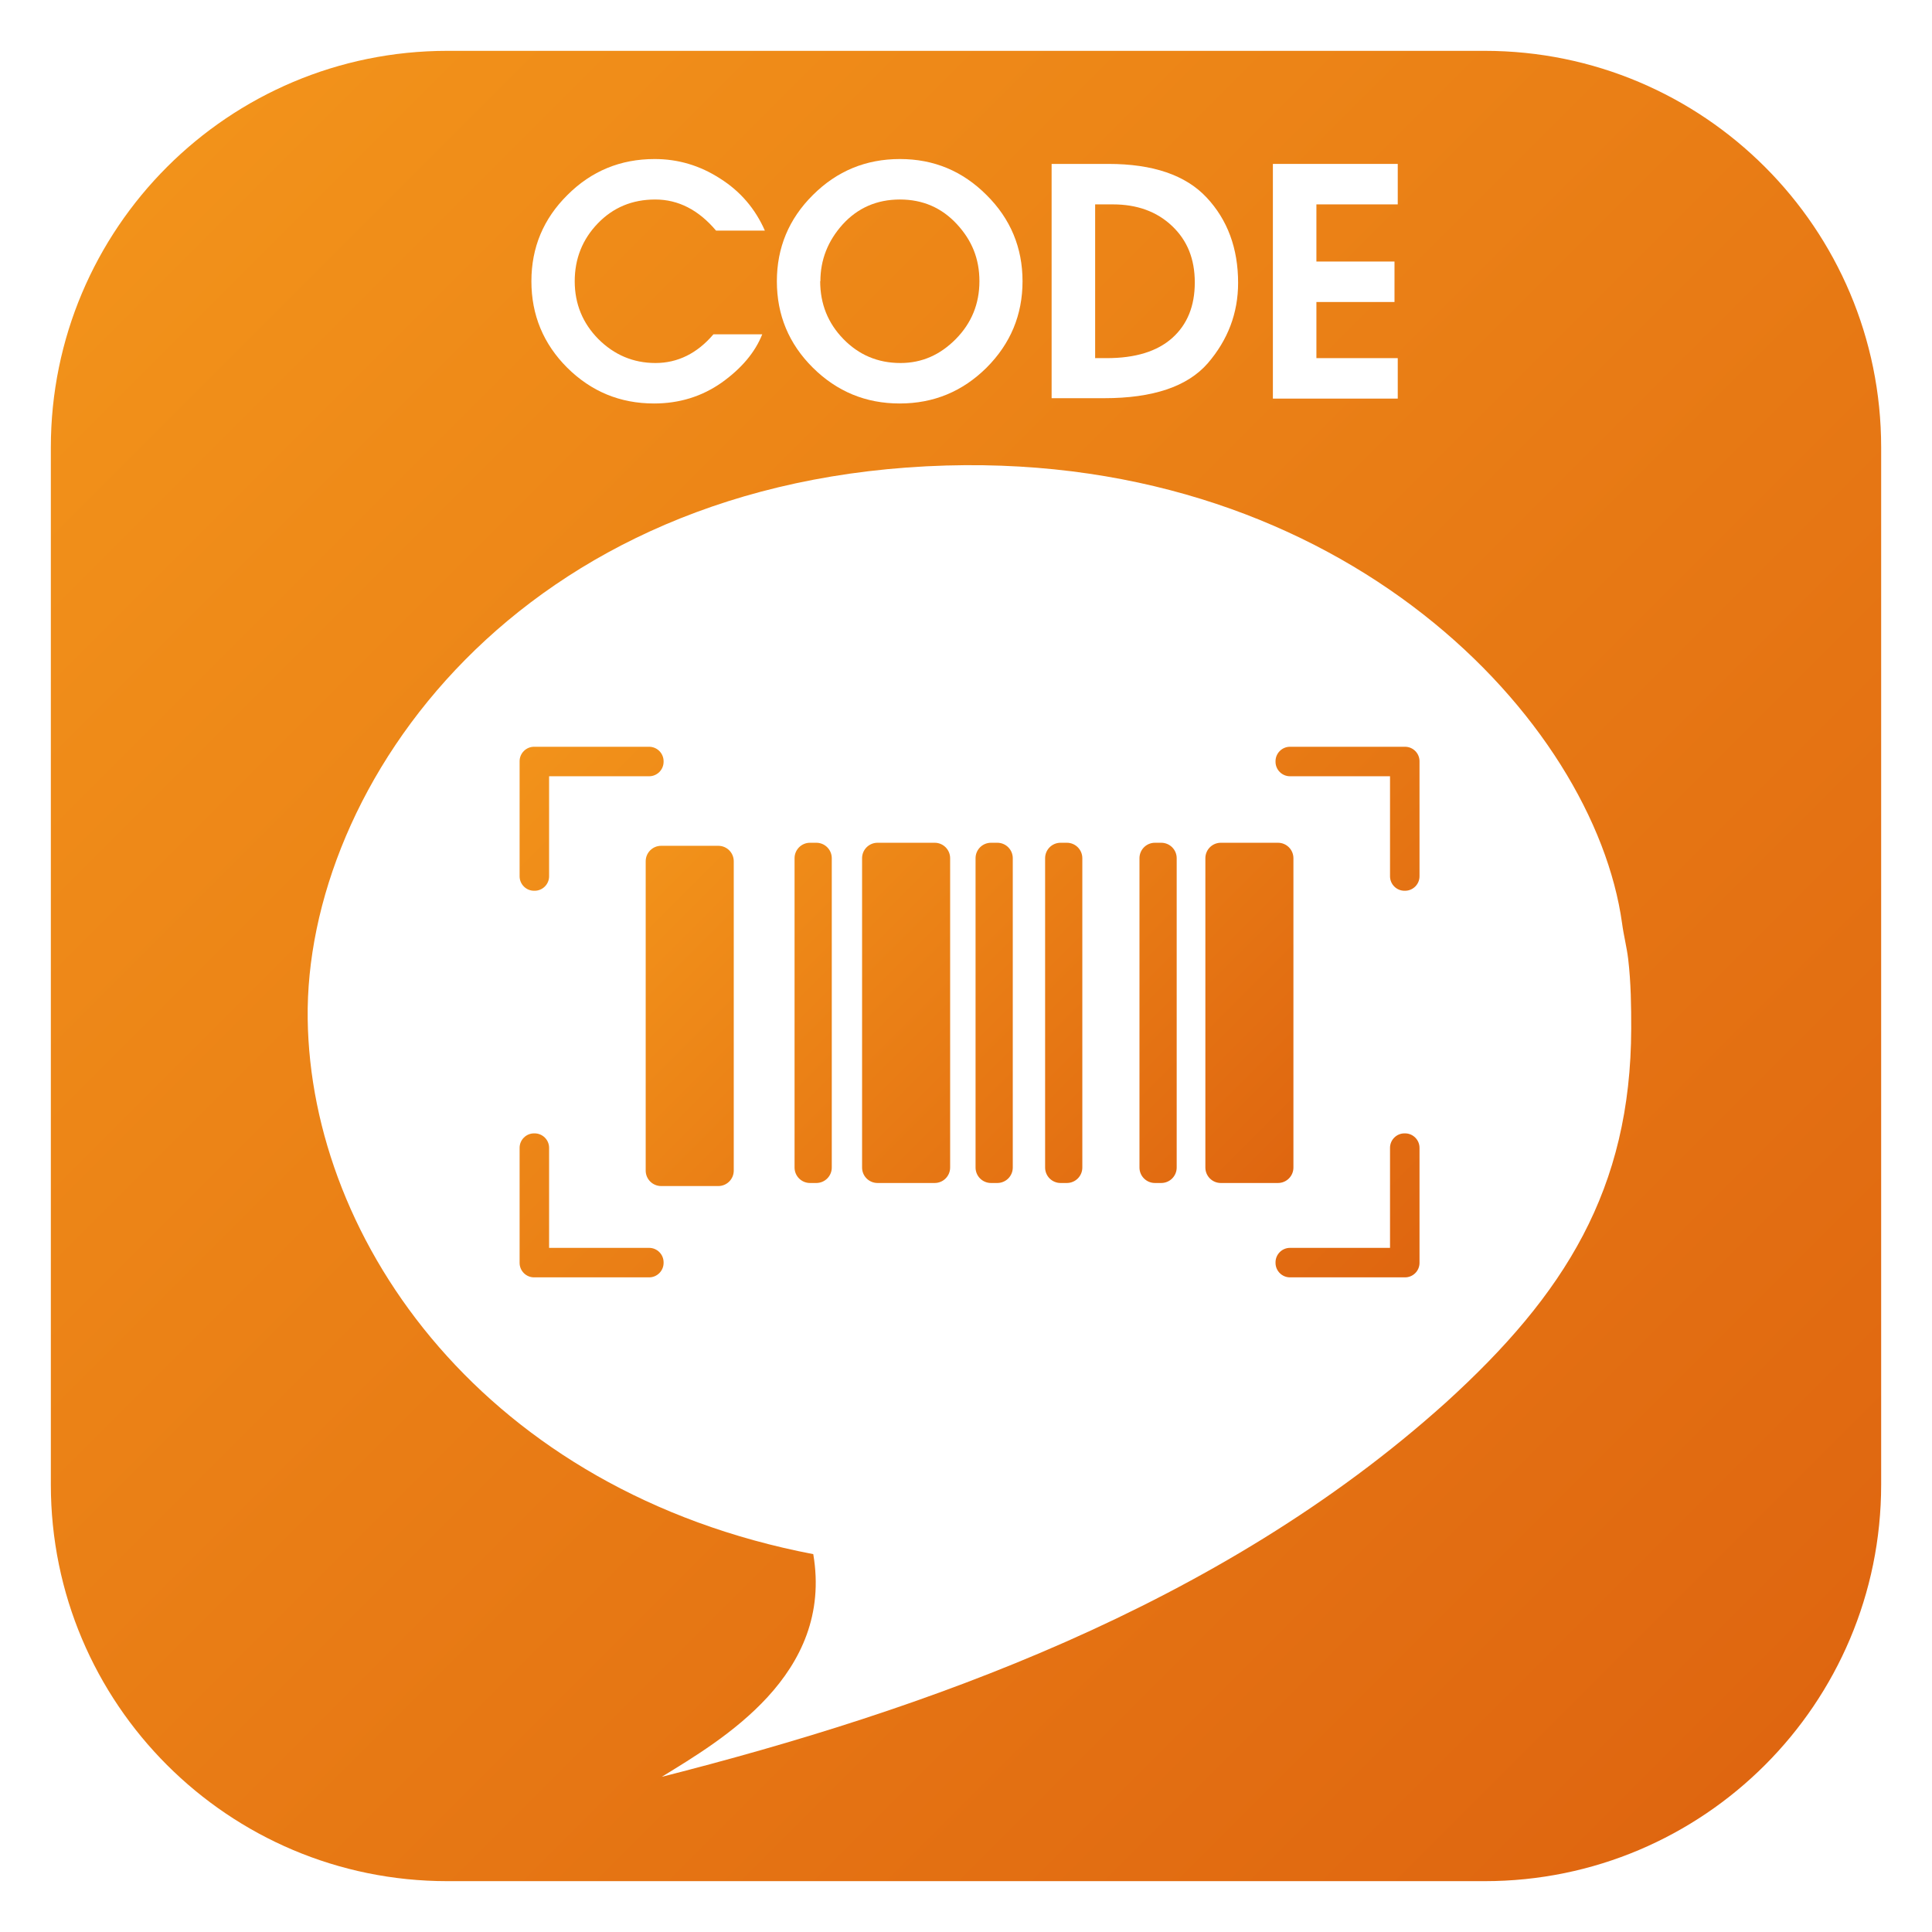
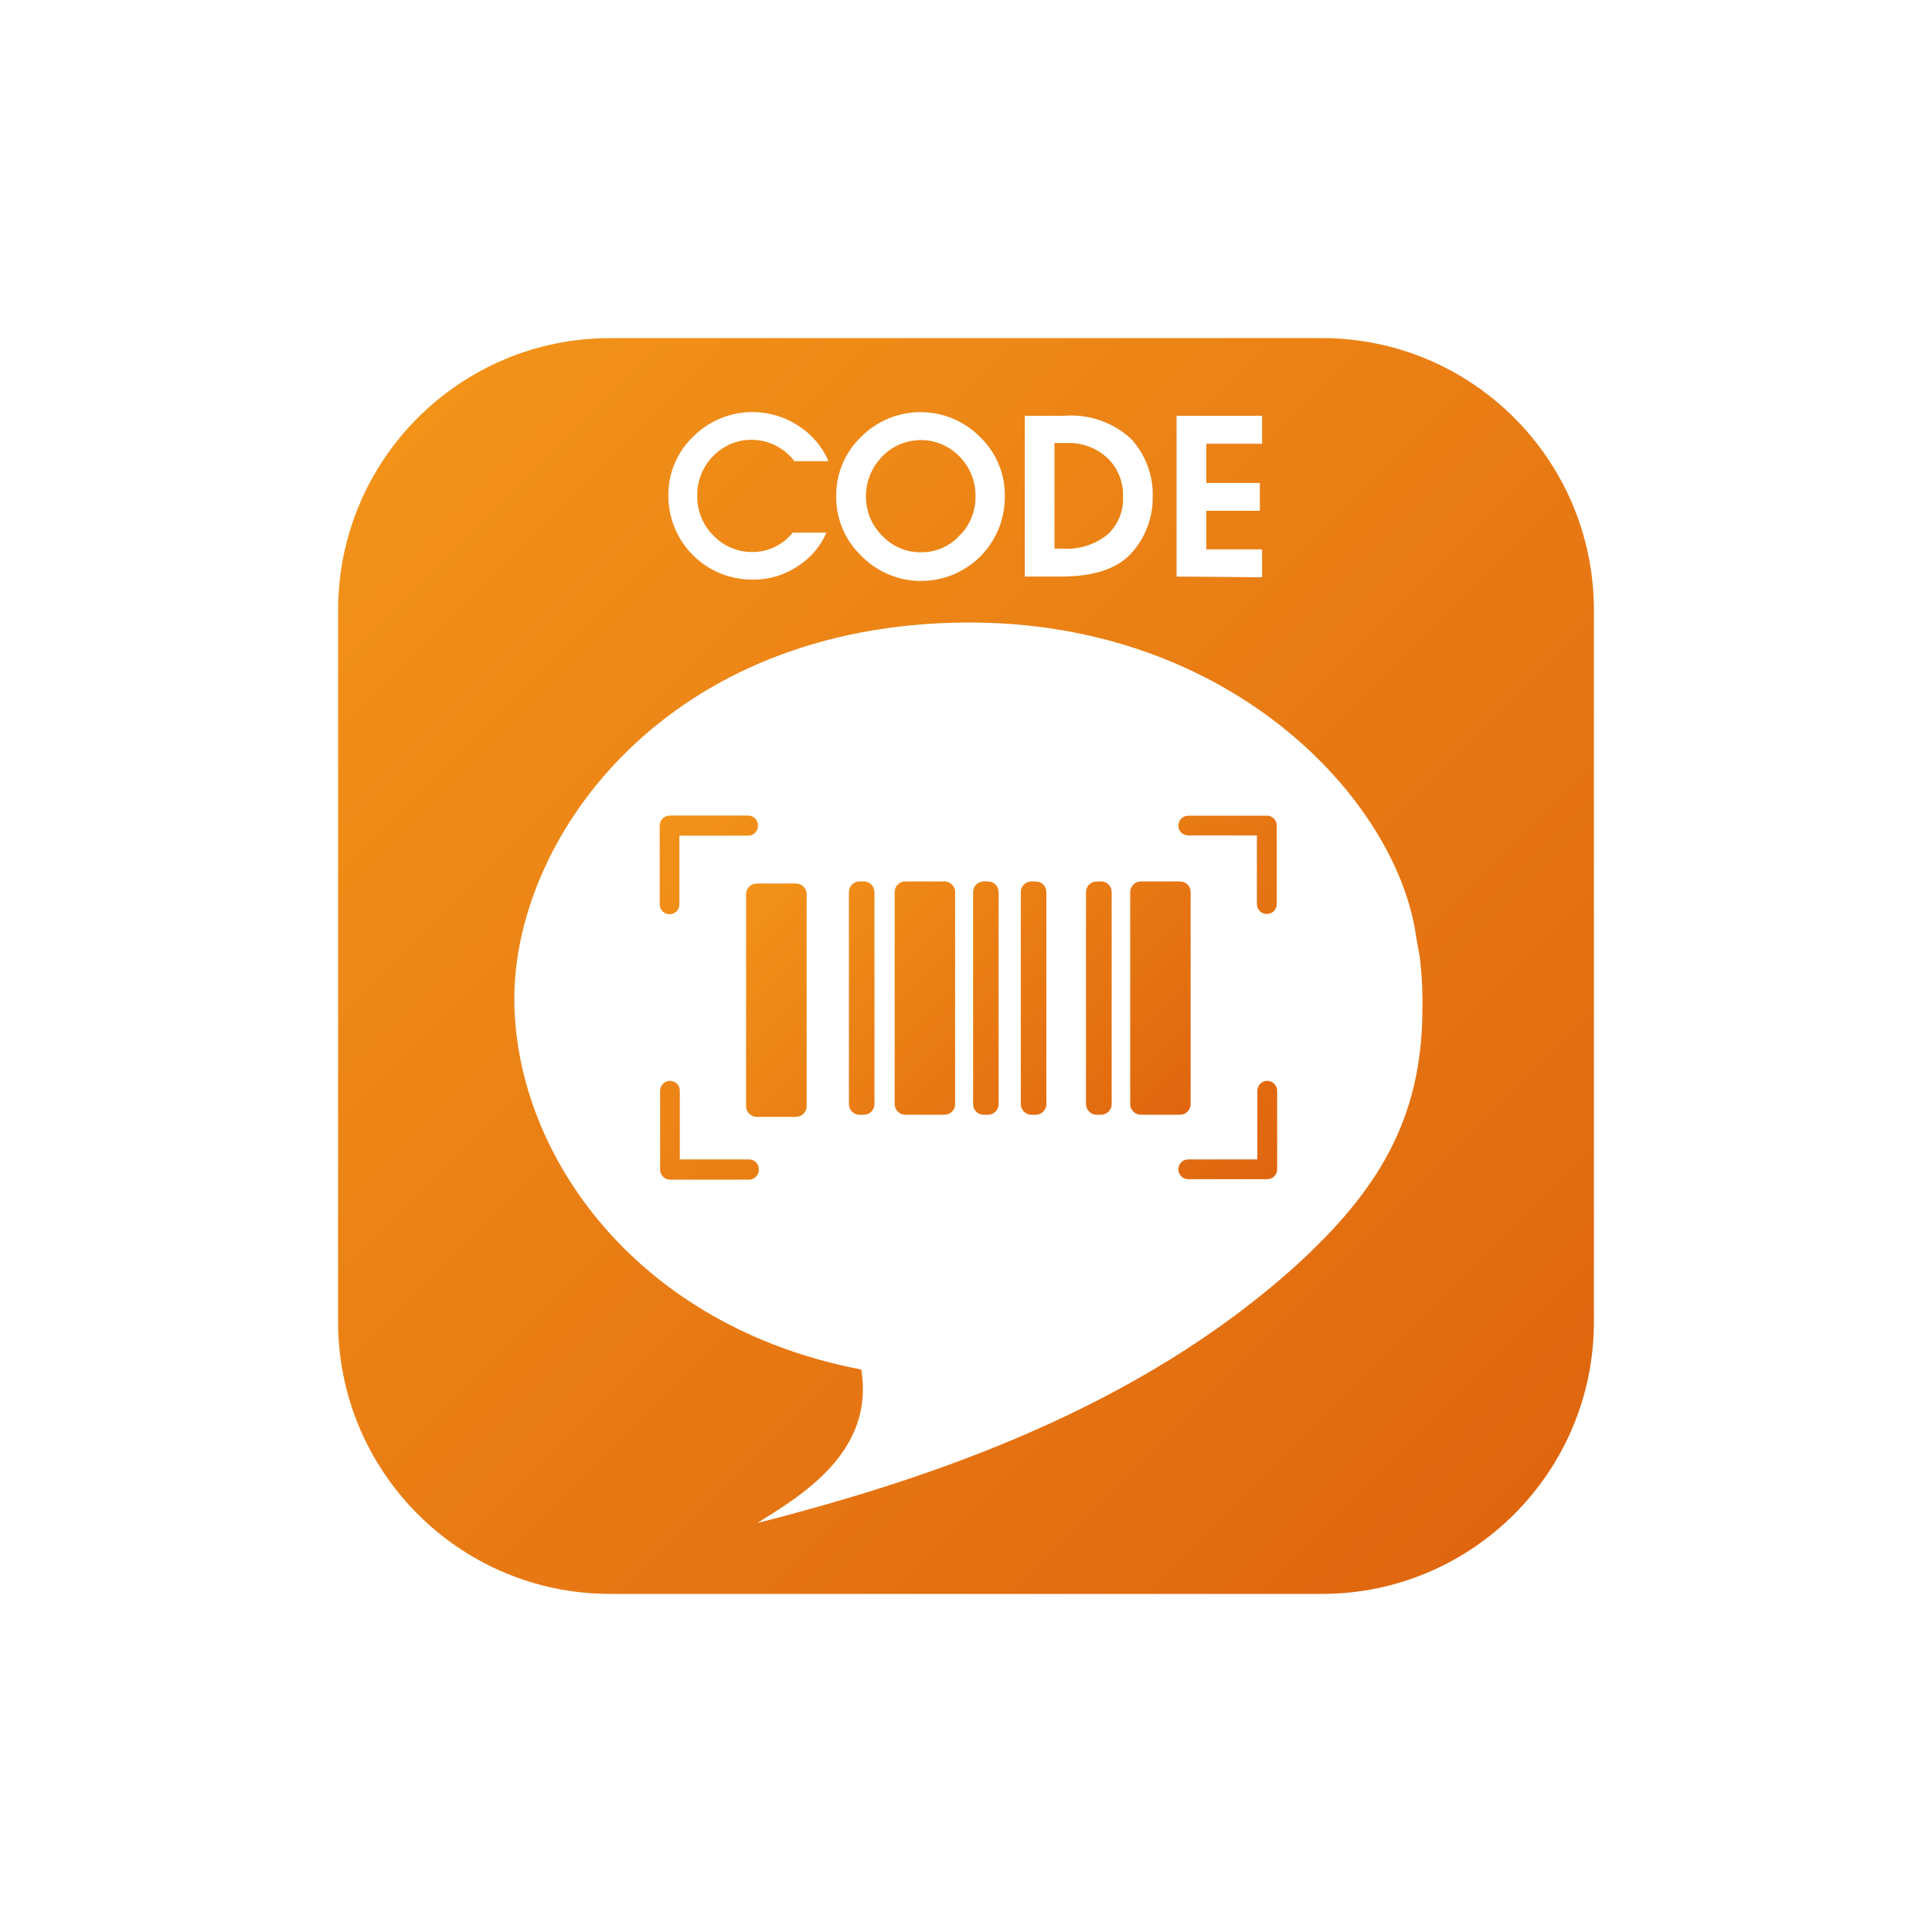
- <svg xmlns="http://www.w3.org/2000/svg" xmlns:xlink="http://www.w3.org/1999/xlink" id="Layer_2" data-name="Layer 2" viewBox="0 0 95 95">
+ <svg xmlns="http://www.w3.org/2000/svg" width="200" height="200" viewBox="0 0 200 200" fill="none">
+   <rect width="200" height="200" fill="white" />
+   <g clip-path="url(#clip0_835_3220)">
+     <path d="M136.833 35H63.167C47.611 35 35 47.611 35 63.167V136.833C35 152.389 47.611 165 63.167 165H136.833C152.389 165 165 152.389 165 136.833V63.167C165 47.611 152.389 35 136.833 35Z" fill="url(#paint0_linear_835_3220)" />
+     <path d="M146.599 96.967C144.606 82.667 126.911 63.643 98.557 64.467C68.224 65.333 53.014 87.246 53.245 103.77C53.461 119.659 65.942 137.325 89.154 141.773C90.598 150.44 82.654 154.976 78.393 157.662C96.896 152.953 117.927 145.63 134.076 131.085C142.54 123.4 147.22 115.932 147.249 104.507C147.282 102.857 147.209 101.207 147.033 99.567C146.946 98.657 146.715 97.833 146.599 96.967Z" fill="white" />
+     <path fill-rule="evenodd" clip-rule="evenodd" d="M82.406 91.463H78.332C78.041 91.463 77.762 91.579 77.556 91.785C77.35 91.991 77.234 92.27 77.234 92.561V114.517C77.234 114.808 77.35 115.087 77.556 115.293C77.762 115.499 78.041 115.614 78.332 115.614H82.406C82.697 115.614 82.976 115.499 83.182 115.293C83.388 115.087 83.503 114.808 83.503 114.517V92.561C83.503 92.27 83.388 91.991 83.182 91.785C82.976 91.579 82.697 91.463 82.406 91.463ZM122.157 91.247H118.098C117.807 91.247 117.527 91.362 117.321 91.568C117.116 91.774 117 92.053 117 92.344V114.3C117 114.591 117.116 114.87 117.321 115.076C117.527 115.282 117.807 115.398 118.098 115.398H122.157C122.448 115.398 122.727 115.282 122.933 115.076C123.139 114.87 123.254 114.591 123.254 114.3V92.344C123.254 92.053 123.139 91.774 122.933 91.568C122.727 91.362 122.448 91.247 122.157 91.247ZM107.221 91.247H106.773C106.482 91.247 106.203 91.362 105.997 91.568C105.791 91.774 105.675 92.053 105.675 92.344V114.3C105.675 114.591 105.791 114.87 105.997 115.076C106.203 115.282 106.482 115.398 106.773 115.398H107.221C107.512 115.398 107.791 115.282 107.997 115.076C108.203 114.87 108.319 114.591 108.319 114.3V92.344C108.319 92.053 108.203 91.774 107.997 91.568C107.791 91.362 107.512 91.247 107.221 91.247ZM102.281 91.247H101.833C101.542 91.247 101.263 91.362 101.057 91.568C100.851 91.774 100.735 92.053 100.735 92.344V114.3C100.735 114.591 100.851 114.87 101.057 115.076C101.263 115.282 101.542 115.398 101.833 115.398H102.281C102.572 115.398 102.851 115.282 103.057 115.076C103.263 114.87 103.379 114.591 103.379 114.3V92.344C103.379 92.195 103.349 92.048 103.29 91.91C103.231 91.773 103.145 91.65 103.037 91.547C102.929 91.444 102.801 91.365 102.661 91.313C102.521 91.261 102.372 91.239 102.223 91.247H102.281ZM89.425 91.247H88.978C88.687 91.247 88.407 91.362 88.201 91.568C87.996 91.774 87.88 92.053 87.88 92.344V114.3C87.88 114.591 87.996 114.87 88.201 115.076C88.407 115.282 88.687 115.398 88.978 115.398H89.425C89.717 115.398 89.996 115.282 90.202 115.076C90.408 114.87 90.523 114.591 90.523 114.3V92.344C90.523 92.195 90.493 92.048 90.434 91.91C90.376 91.773 90.29 91.65 90.182 91.547C90.073 91.444 89.945 91.365 89.806 91.313C89.666 91.261 89.517 91.239 89.368 91.247H89.425ZM113.981 91.247H113.533C113.241 91.247 112.96 91.362 112.752 91.567C112.544 91.773 112.425 92.052 112.421 92.344V114.3C112.425 114.592 112.544 114.872 112.752 115.077C112.96 115.283 113.241 115.398 113.533 115.398H113.981C114.272 115.398 114.551 115.282 114.757 115.076C114.963 114.87 115.079 114.591 115.079 114.3V92.344C115.08 92.19 115.048 92.037 114.986 91.896C114.923 91.754 114.832 91.628 114.718 91.524C114.603 91.421 114.468 91.342 114.321 91.294C114.174 91.247 114.019 91.23 113.865 91.247H113.981ZM97.89 91.247H93.716C93.424 91.247 93.145 91.362 92.939 91.568C92.733 91.774 92.618 92.053 92.618 92.344V114.3C92.618 114.591 92.733 114.87 92.939 115.076C93.145 115.282 93.424 115.398 93.716 115.398H97.774C98.066 115.398 98.345 115.282 98.551 115.076C98.757 114.87 98.872 114.591 98.872 114.3V92.344C98.872 92.053 98.757 91.774 98.551 91.568C98.345 91.362 98.066 91.247 97.774 91.247H97.89Z" fill="url(#paint1_linear_835_3220)" />
+     <path fill-rule="evenodd" clip-rule="evenodd" d="M77.494 84.429H69.319C69.046 84.429 68.786 84.537 68.593 84.729C68.401 84.922 68.293 85.183 68.293 85.454V93.63C68.293 93.764 68.32 93.897 68.371 94.02C68.423 94.144 68.499 94.256 68.594 94.35C68.69 94.444 68.803 94.518 68.927 94.568C69.052 94.618 69.184 94.643 69.319 94.641C69.587 94.641 69.844 94.535 70.034 94.345C70.223 94.155 70.33 93.898 70.33 93.63V86.509H77.451C77.719 86.509 77.976 86.402 78.166 86.213C78.355 86.023 78.462 85.766 78.462 85.498C78.47 85.364 78.451 85.23 78.406 85.103C78.361 84.977 78.292 84.86 78.202 84.761C78.112 84.661 78.003 84.581 77.881 84.524C77.76 84.467 77.628 84.434 77.494 84.429ZM77.494 120.02H70.373V112.913C70.375 112.779 70.35 112.646 70.3 112.522C70.25 112.398 70.176 112.285 70.082 112.189C69.988 112.094 69.876 112.018 69.752 111.966C69.629 111.914 69.496 111.888 69.362 111.888C69.227 111.888 69.094 111.914 68.969 111.966C68.845 112.017 68.732 112.093 68.637 112.188C68.541 112.283 68.466 112.397 68.414 112.521C68.363 112.645 68.336 112.779 68.336 112.913V121.089C68.336 121.361 68.444 121.622 68.637 121.814C68.829 122.006 69.09 122.115 69.362 122.115H77.537C77.671 122.115 77.804 122.088 77.928 122.036C78.051 121.984 78.163 121.909 78.257 121.813C78.352 121.718 78.426 121.605 78.476 121.48C78.526 121.356 78.55 121.223 78.549 121.089C78.557 120.948 78.535 120.806 78.485 120.674C78.436 120.541 78.358 120.421 78.259 120.32C78.159 120.219 78.04 120.141 77.908 120.089C77.777 120.037 77.635 120.014 77.494 120.02ZM131.184 111.888C131.049 111.888 130.916 111.914 130.792 111.966C130.667 112.017 130.554 112.093 130.459 112.188C130.364 112.283 130.288 112.397 130.237 112.521C130.185 112.645 130.159 112.779 130.159 112.913V120.02H123.009C122.737 120.02 122.476 120.128 122.283 120.32C122.091 120.513 121.983 120.774 121.983 121.046C121.983 121.318 122.091 121.578 122.283 121.771C122.476 121.963 122.737 122.071 123.009 122.071H131.184C131.456 122.071 131.717 121.963 131.909 121.771C132.102 121.578 132.21 121.318 132.21 121.046V112.913C132.21 112.779 132.183 112.645 132.132 112.521C132.08 112.397 132.004 112.283 131.909 112.188C131.814 112.093 131.701 112.017 131.577 111.966C131.452 111.914 131.319 111.888 131.184 111.888ZM131.184 84.443H123.009C122.737 84.443 122.476 84.551 122.283 84.744C122.091 84.936 121.983 85.197 121.983 85.469C121.983 85.603 122.01 85.736 122.061 85.859C122.113 85.983 122.189 86.095 122.284 86.189C122.38 86.283 122.493 86.357 122.617 86.407C122.741 86.457 122.875 86.482 123.009 86.48H130.115V93.601C130.115 93.735 130.142 93.868 130.194 93.992C130.245 94.115 130.321 94.227 130.416 94.321C130.512 94.415 130.625 94.49 130.749 94.54C130.874 94.59 131.007 94.614 131.141 94.612C131.275 94.614 131.408 94.59 131.532 94.54C131.656 94.49 131.77 94.415 131.865 94.321C131.96 94.227 132.036 94.115 132.088 93.992C132.14 93.868 132.166 93.735 132.166 93.601V85.454C132.167 85.19 132.064 84.935 131.881 84.744C131.698 84.553 131.448 84.44 131.184 84.429V84.443Z" fill="url(#paint2_linear_835_3220)" />
+     <path d="M82.058 55.136H85.554C84.949 56.536 83.944 57.727 82.665 58.559C81.251 59.529 79.57 60.034 77.855 60.003C75.556 60.003 73.352 59.09 71.727 57.465C70.102 55.84 69.188 53.635 69.188 51.337C69.171 50.195 69.39 49.062 69.83 48.008C70.269 46.955 70.921 46.003 71.745 45.212C73.145 43.804 74.987 42.919 76.962 42.706C78.936 42.493 80.924 42.965 82.593 44.042C84.001 44.926 85.109 46.215 85.771 47.74H82.232C81.726 47.066 81.072 46.516 80.321 46.133C79.57 45.75 78.741 45.544 77.898 45.53C77.135 45.511 76.377 45.653 75.673 45.947C74.969 46.24 74.334 46.679 73.811 47.234C73.278 47.774 72.859 48.415 72.578 49.12C72.298 49.825 72.162 50.578 72.178 51.337C72.166 52.098 72.308 52.854 72.596 53.559C72.884 54.265 73.312 54.904 73.854 55.439C74.378 55.989 75.011 56.424 75.712 56.718C76.413 57.011 77.168 57.156 77.927 57.143C78.723 57.141 79.507 56.959 80.222 56.612C80.938 56.264 81.565 55.759 82.058 55.136Z" fill="white" />
+     <path d="M86.567 51.365C86.55 50.224 86.769 49.091 87.209 48.037C87.648 46.984 88.3 46.032 89.124 45.241C89.93 44.424 90.891 43.776 91.949 43.333C93.008 42.891 94.144 42.663 95.292 42.663C96.439 42.663 97.576 42.891 98.634 43.333C99.693 43.776 100.653 44.424 101.46 45.241C102.283 46.032 102.935 46.984 103.375 48.037C103.815 49.091 104.033 50.224 104.016 51.365C104.038 53.101 103.539 54.803 102.583 56.251C101.627 57.699 100.258 58.827 98.653 59.488C97.049 60.15 95.283 60.314 93.584 59.96C91.885 59.607 90.331 58.751 89.124 57.504C88.301 56.71 87.649 55.756 87.209 54.7C86.769 53.644 86.551 52.509 86.567 51.365ZM89.644 51.365C89.635 52.128 89.78 52.884 90.07 53.589C90.361 54.294 90.791 54.933 91.334 55.468C91.853 56.02 92.483 56.457 93.183 56.751C93.882 57.044 94.635 57.188 95.393 57.172C96.128 57.175 96.855 57.025 97.529 56.731C98.203 56.438 98.809 56.008 99.307 55.468C99.852 54.935 100.282 54.296 100.57 53.59C100.858 52.885 100.999 52.127 100.983 51.365C101 49.855 100.424 48.398 99.379 47.307C98.859 46.754 98.232 46.313 97.535 46.011C96.838 45.71 96.087 45.555 95.328 45.555C94.569 45.555 93.818 45.71 93.121 46.011C92.424 46.313 91.796 46.754 91.276 47.307C90.229 48.398 89.644 49.853 89.644 51.365Z" fill="white" />
+     <path d="M106.082 59.686V43.046H110.112C111.377 42.937 112.65 43.093 113.851 43.503C115.052 43.913 116.155 44.569 117.089 45.429C118.603 47.078 119.407 49.258 119.328 51.496C119.34 53.598 118.573 55.631 117.175 57.201C115.731 58.857 113.275 59.686 109.809 59.686H106.082ZM109.159 56.797H109.996C111.668 56.909 113.321 56.394 114.633 55.352C115.178 54.856 115.607 54.245 115.886 53.563C116.166 52.881 116.291 52.145 116.251 51.409C116.28 50.666 116.15 49.924 115.871 49.235C115.593 48.545 115.171 47.922 114.633 47.408C113.487 46.355 111.97 45.799 110.415 45.862H109.159V56.797Z" fill="white" />
+     <path d="M121.797 59.686V43.046H130.651V45.934H124.874V49.993H130.42V52.882H124.874V56.869H130.651V59.758L121.797 59.686Z" fill="white" />
+   </g>
  <defs>
-     <style>
-       .cls-1 {
-         fill: url(#_名称未設定グラデーション_29-3);
-       }
- 
-       .cls-1, .cls-2 {
-         fill-rule: evenodd;
-       }
- 
-       .cls-2 {
-         fill: url(#_名称未設定グラデーション_29-2);
-       }
- 
-       .cls-3 {
-         fill: #fff;
-       }
- 
-       .cls-4 {
-         fill: url(#_名称未設定グラデーション_29);
-       }
-     </style>
-     <linearGradient id="_名称未設定グラデーション_29" data-name="名称未設定グラデーション 29" x1="8.23" y1="8.23" x2="86.77" y2="86.77" gradientUnits="userSpaceOnUse">
-       <stop offset="0" stop-color="#f2921a" />
-       <stop offset="1" stop-color="#df6610" />
+     <linearGradient id="paint0_linear_835_3220" x1="43.277" y1="43.277" x2="156.723" y2="156.723" gradientUnits="userSpaceOnUse">
+       <stop stop-color="#F29219" />
+       <stop offset="1" stop-color="#DF660F" />
    </linearGradient>
-     <linearGradient id="_名称未設定グラデーション_29-2" data-name="名称未設定グラデーション 29" x1="35.79" y1="37.99" x2="59.56" y2="61.76" xlink:href="#_名称未設定グラデーション_29" />
-     <linearGradient id="_名称未設定グラデーション_29-3" data-name="名称未設定グラデーション 29" x1="30.3" y1="32.39" x2="65.05" y2="67.14" xlink:href="#_名称未設定グラデーション_29" />
+     <linearGradient id="paint1_linear_835_3220" x1="83.084" y1="86.263" x2="117.419" y2="120.598" gradientUnits="userSpaceOnUse">
+       <stop stop-color="#F29219" />
+       <stop offset="1" stop-color="#DF660F" />
+     </linearGradient>
+     <linearGradient id="paint2_linear_835_3220" x1="75.154" y1="78.174" x2="125.349" y2="128.369" gradientUnits="userSpaceOnUse">
+       <stop stop-color="#F29219" />
+       <stop offset="1" stop-color="#DF660F" />
+     </linearGradient>
+     <clipPath id="clip0_835_3220">
+       <rect width="130" height="130" fill="white" transform="translate(35 35)" />
+     </clipPath>
  </defs>
-   <g id="_レイヤー_1" data-name="レイヤー 1">
-     <g>
-       <rect class="cls-3" width="95" height="95" />
-       <g>
-         <rect class="cls-4" x="2.5" y="2.5" width="90" height="90" rx="19.5" ry="19.5" />
-         <g>
-           <path class="cls-3" d="M79.76,45.4c-1.38-9.95-13.63-23.07-33.23-22.51-21.05.61-31.56,15.78-31.4,27.22.15,11.01,8.78,23.23,24.86,26.31,1.01,5.94-4.51,9.14-7.45,10.95,12.81-3.26,27.36-8.33,38.55-18.4,5.86-5.32,9.1-10.49,9.12-18.4,0-1.08-.01-2.23-.15-3.42-.07-.58-.22-1.15-.3-1.75Z" />
-           <path class="cls-2" d="M35.32,41.59h-2.81c-.42,0-.76.34-.76.76v15.21c0,.42.34.76.76.76h2.81c.42,0,.76-.34.76-.76v-15.21c0-.42-.34-.76-.76-.76ZM62.84,41.44h-2.81c-.42,0-.76.34-.76.76v15.21c0,.42.34.76.76.76h2.81c.42,0,.76-.34.76-.76v-15.21c0-.42-.34-.76-.76-.76ZM52.46,41.44h-.31c-.42,0-.76.34-.76.76v15.21c0,.42.34.76.76.76h.31c.42,0,.76-.34.76-.76v-15.21c0-.42-.34-.76-.76-.76ZM49.04,41.44h-.31c-.42,0-.76.34-.76.76v15.21c0,.42.34.76.76.76h.31c.42,0,.76-.34.76-.76v-15.21c0-.42-.34-.76-.76-.76ZM40.14,41.44h-.31c-.42,0-.76.34-.76.76v15.21c0,.42.34.76.76.76h.31c.42,0,.76-.34.76-.76v-15.21c0-.42-.34-.76-.76-.76ZM57.1,41.44h-.31c-.42,0-.76.34-.76.76v15.21c0,.42.34.76.76.76h.31c.42,0,.76-.34.76-.76v-15.21c0-.42-.34-.76-.76-.76ZM45.96,41.44h-2.81c-.42,0-.76.34-.76.76v15.21c0,.42.34.76.76.76h2.81c.42,0,.76-.34.76-.76v-15.21c0-.42-.34-.76-.76-.76Z" />
-           <path class="cls-1" d="M31.92,36.72h-5.66c-.39,0-.71.32-.71.71v5.66c0,.39.32.71.71.71h.03c.39,0,.71-.32.71-.71v-4.92h4.92c.39,0,.71-.32.71-.71v-.03c0-.39-.32-.71-.71-.71ZM31.92,61.36h-4.92v-4.92c0-.39-.32-.71-.71-.71h-.03c-.39,0-.71.32-.71.71v5.66c0,.39.32.71.71.71h5.66c.39,0,.71-.32.71-.71v-.03c0-.39-.32-.71-.71-.71ZM69.09,55.73h-.03c-.39,0-.71.32-.71.71v4.92h-4.92c-.39,0-.71.32-.71.71v.03c0,.39.32.71.71.71h5.66c.39,0,.71-.32.71-.71v-5.66c0-.39-.32-.71-.71-.71ZM69.09,36.72h-5.66c-.39,0-.71.32-.71.71v.03c0,.39.32.71.71.71h4.92v4.92c0,.39.32.71.71.71h.03c.39,0,.71-.32.71-.71v-5.66c0-.39-.32-.71-.71-.71Z" />
-         </g>
-         <g>
-           <path class="cls-3" d="M35.08,16.44h2.4c-.35.88-1.01,1.67-1.99,2.37-.98.69-2.09,1.03-3.33,1.03-1.67,0-3.09-.59-4.27-1.76-1.17-1.17-1.76-2.59-1.76-4.25s.59-3.07,1.77-4.24c1.18-1.18,2.61-1.77,4.29-1.77,1.16,0,2.23.32,3.22.96,1,.63,1.73,1.49,2.2,2.56h-2.4c-.86-1.02-1.86-1.53-2.99-1.53s-2.07.39-2.83,1.18c-.75.78-1.13,1.73-1.13,2.84s.39,2.06,1.16,2.84c.78.78,1.72,1.18,2.81,1.18s2.05-.47,2.85-1.41Z" />
-           <path class="cls-3" d="M38.2,13.83c0-1.65.59-3.07,1.77-4.24,1.18-1.18,2.61-1.77,4.28-1.77s3.08.59,4.26,1.77c1.18,1.17,1.77,2.59,1.77,4.24s-.59,3.07-1.77,4.25c-1.18,1.17-2.6,1.76-4.27,1.76s-3.09-.59-4.27-1.76c-1.18-1.17-1.77-2.59-1.77-4.25ZM40.33,13.83c0,1.11.38,2.06,1.14,2.84.76.78,1.69,1.18,2.81,1.18,1.04,0,1.94-.39,2.72-1.18.77-.78,1.16-1.73,1.16-2.84s-.37-2.01-1.11-2.81c-.74-.8-1.67-1.21-2.8-1.21s-2.07.41-2.81,1.22c-.73.81-1.1,1.74-1.1,2.8Z" />
-           <path class="cls-3" d="M51.71,19.59v-11.53h2.79c2.19,0,3.8.55,4.83,1.65,1.03,1.1,1.55,2.5,1.55,4.2,0,1.48-.5,2.8-1.49,3.95-1,1.15-2.7,1.72-5.1,1.72h-2.58ZM53.84,17.61h.58c1.41,0,2.48-.33,3.22-.99.74-.66,1.11-1.57,1.11-2.73s-.37-2.07-1.12-2.78c-.75-.71-1.72-1.06-2.91-1.06h-.87v7.55Z" />
-           <path class="cls-3" d="M62.59,19.59v-11.53h6.14v1.99h-4v2.81h3.84v1.99h-3.84v2.76h4v1.99h-6.14Z" />
-         </g>
-       </g>
-     </g>
-   </g>
</svg>
